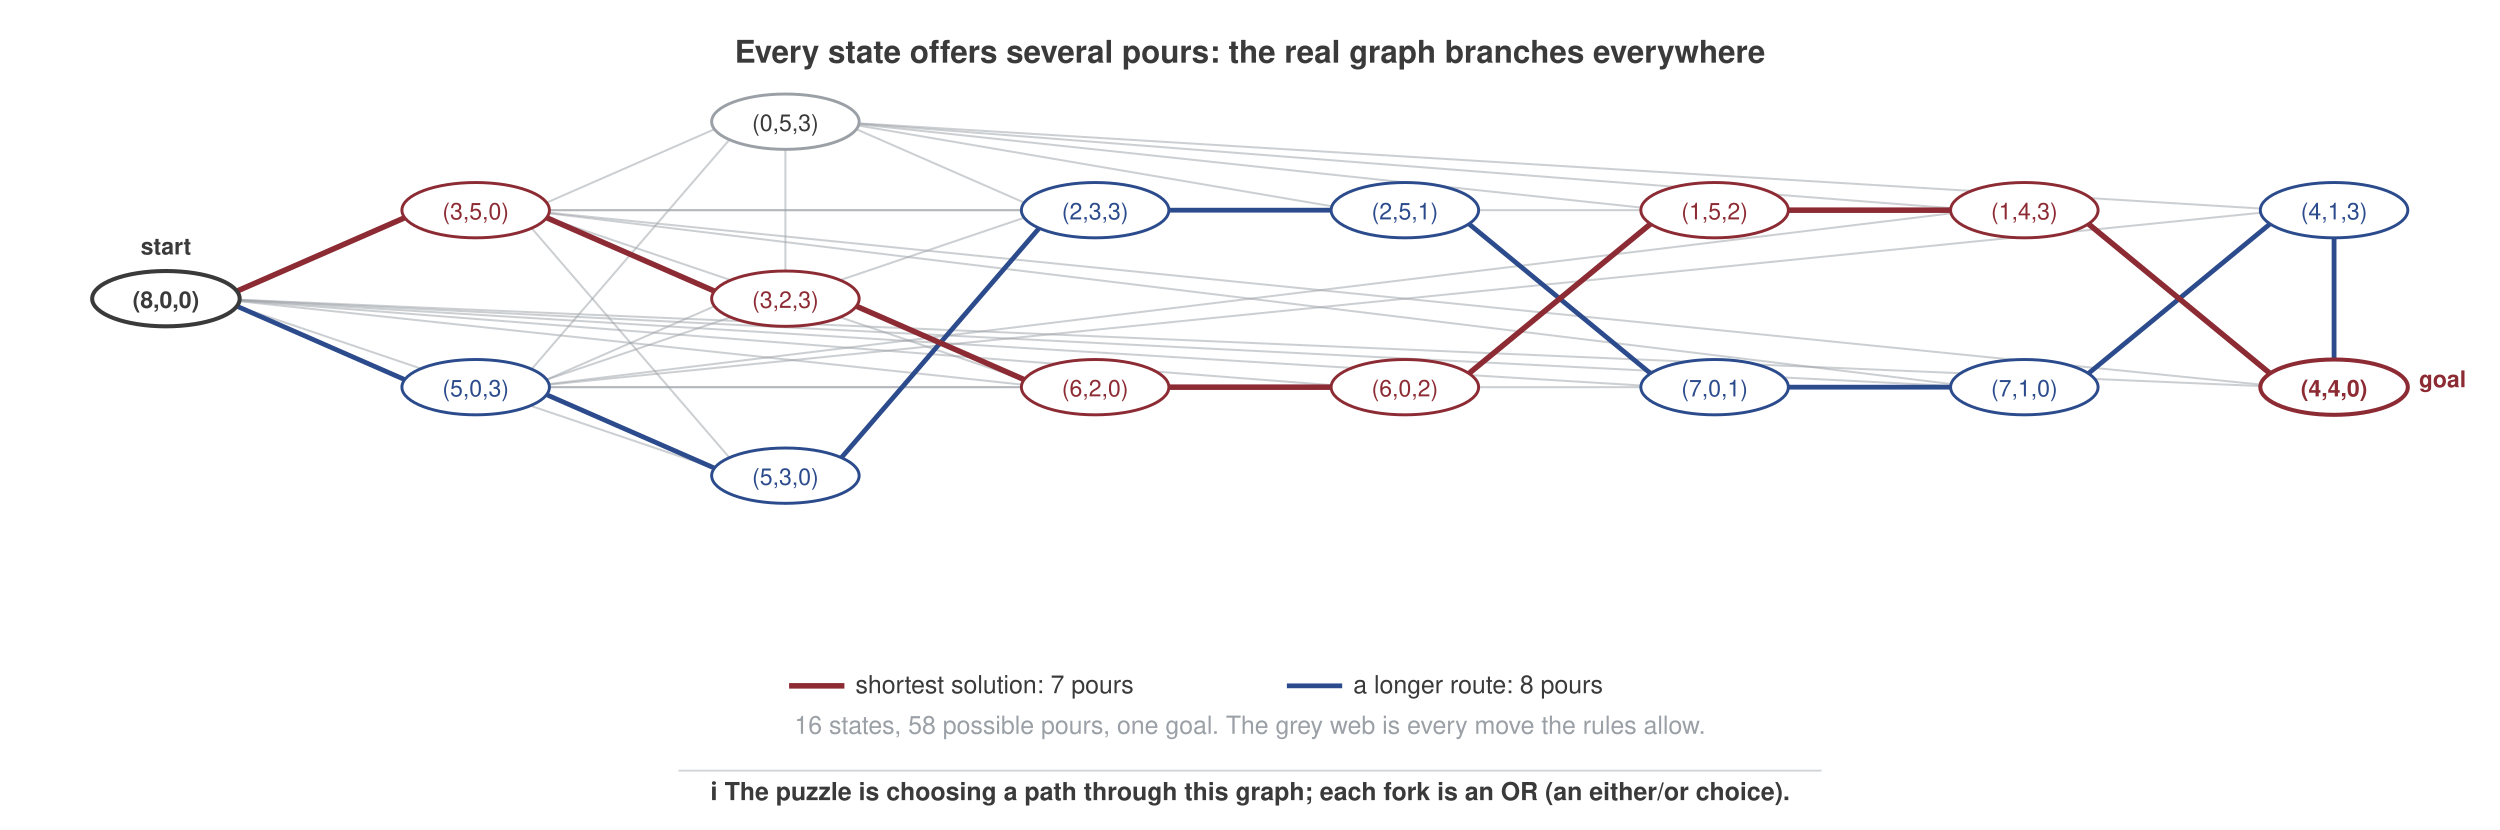
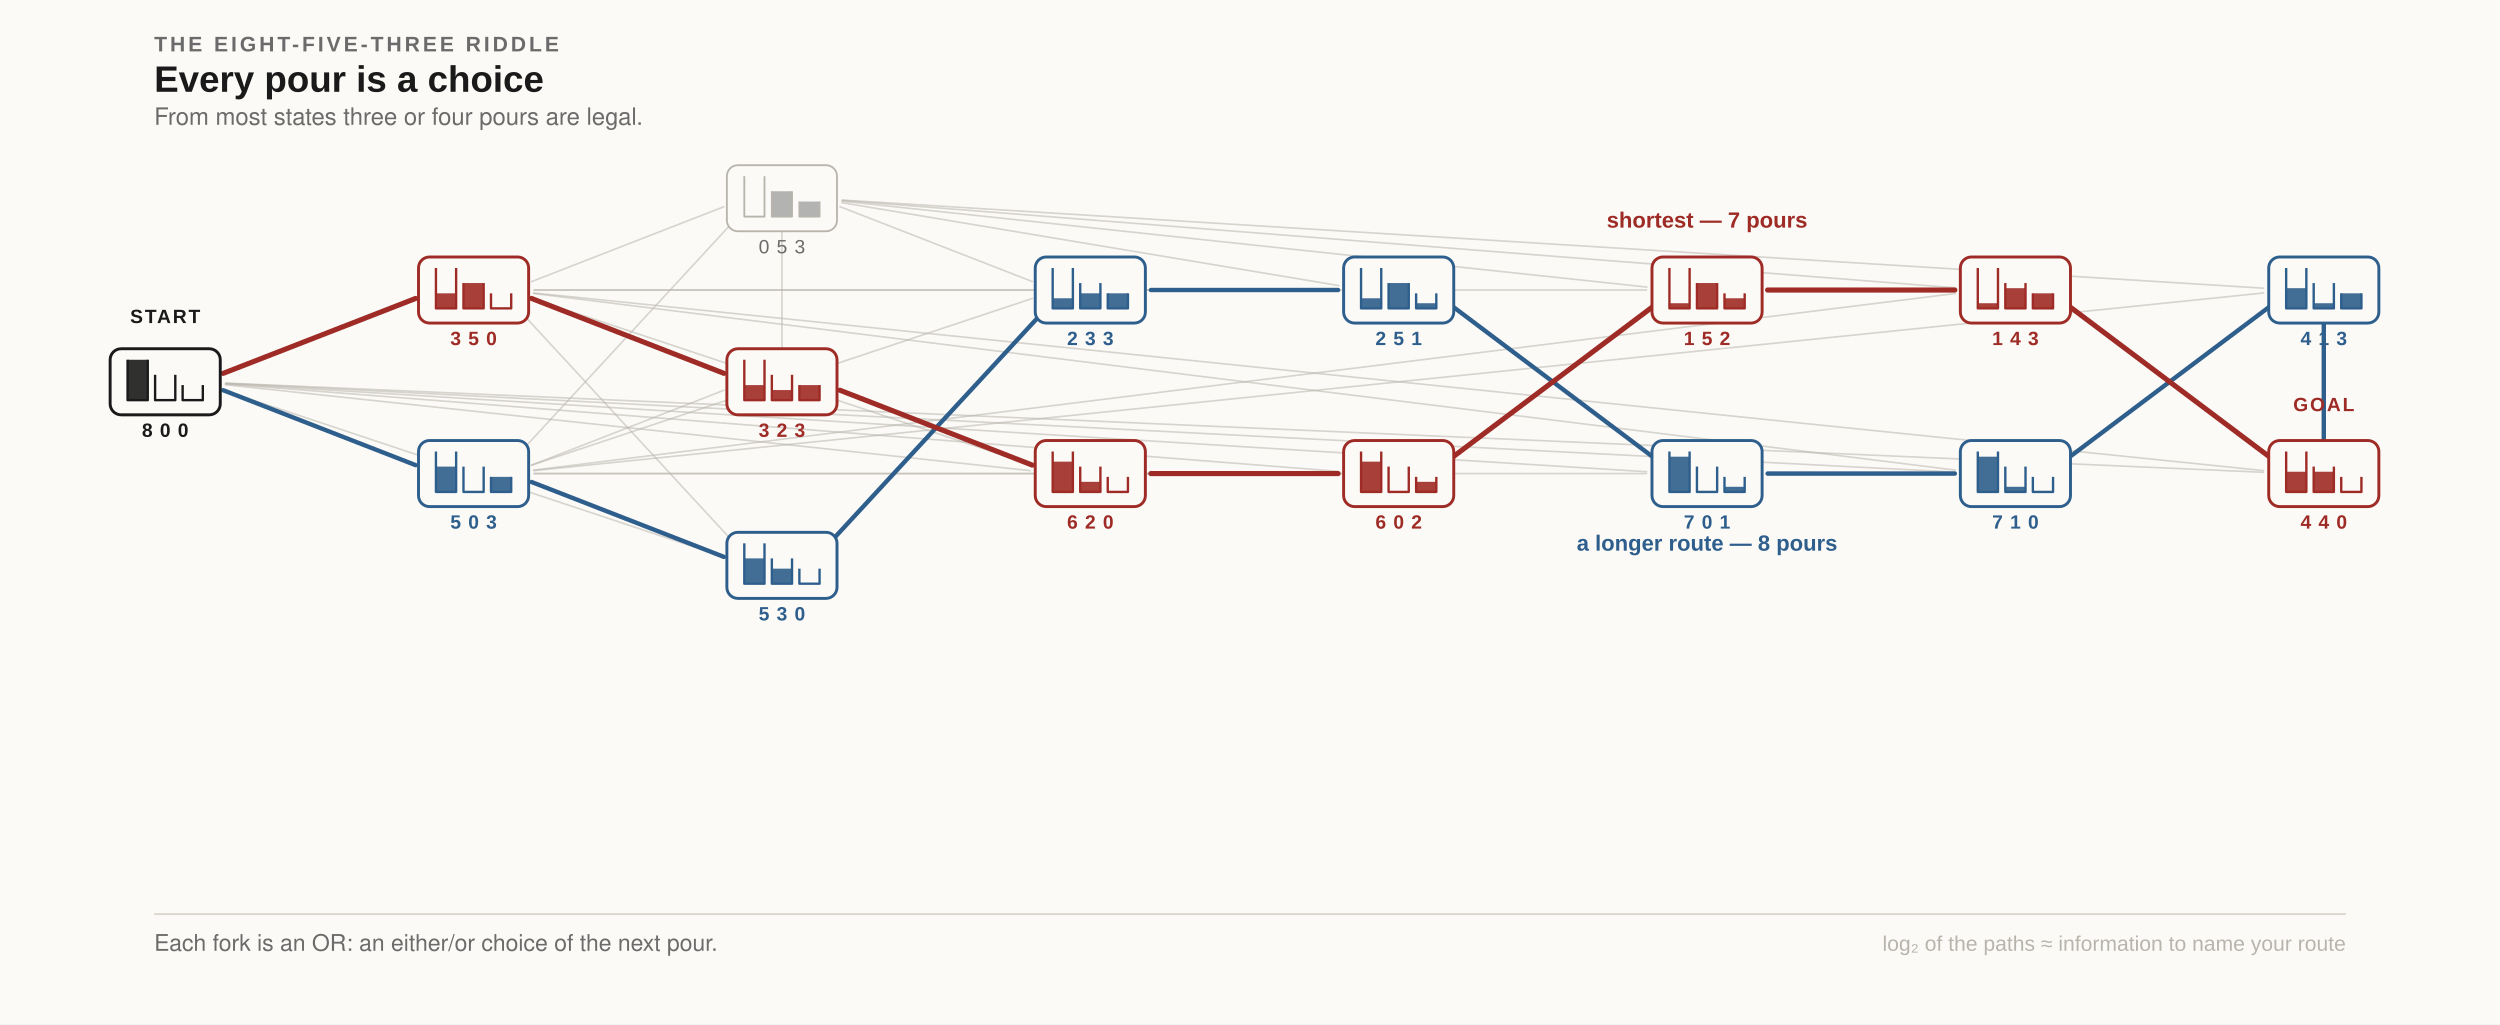
- <svg xmlns="http://www.w3.org/2000/svg" viewBox="0 0 1356 450" font-family="Helvetica, Arial, sans-serif">
-   <rect width="1356" height="450" fill="white" />
-   <text x="678.0" y="34" font-size="17" fill="#3A3A3A" text-anchor="middle" font-weight="bold">Every state offers several pours: the real graph branches everywhere</text>
-   <line x1="722.4" y1="111.9" x2="465.6" y2="68.1" stroke="#9AA0A6" stroke-width="1.1" opacity="0.5" />
-   <line x1="1226.0" y1="209.4" x2="130.0" y2="162.6" stroke="#9AA0A6" stroke-width="1.1" opacity="0.5" />
-   <line x1="426.0" y1="147.0" x2="426.0" y2="81.0" stroke="#9AA0A6" stroke-width="1.1" opacity="0.5" />
-   <line x1="1226.2" y1="115.4" x2="297.8" y2="208.6" stroke="#9AA0A6" stroke-width="1.1" opacity="0.5" />
-   <line x1="554.2" y1="208.6" x2="129.8" y2="163.4" stroke="#9AA0A6" stroke-width="1.1" opacity="0.5" />
-   <line x1="1058.3" y1="208.3" x2="297.7" y2="115.7" stroke="#9AA0A6" stroke-width="1.1" opacity="0.5" />
-   <line x1="555.5" y1="118.1" x2="296.5" y2="205.9" stroke="#9AA0A6" stroke-width="1.1" opacity="0.5" />
-   <line x1="890.0" y1="210.0" x2="298.0" y2="210.0" stroke="#9AA0A6" stroke-width="1.1" opacity="0.5" />
-   <line x1="890.2" y1="112.6" x2="465.8" y2="67.4" stroke="#9AA0A6" stroke-width="1.1" opacity="0.5" />
-   <line x1="1058.1" y1="112.9" x2="465.9" y2="67.1" stroke="#9AA0A6" stroke-width="1.1" opacity="0.5" />
-   <line x1="722.1" y1="208.9" x2="129.9" y2="163.1" stroke="#9AA0A6" stroke-width="1.1" opacity="0.5" />
-   <line x1="1226.2" y1="208.6" x2="297.8" y2="115.4" stroke="#9AA0A6" stroke-width="1.1" opacity="0.5" />
-   <line x1="296.5" y1="109.9" x2="387.5" y2="70.1" stroke="#9AA0A6" stroke-width="1.1" opacity="0.5" />
-   <line x1="288.4" y1="200.2" x2="395.6" y2="75.8" stroke="#9AA0A6" stroke-width="1.1" opacity="0.5" />
-   <line x1="1058.0" y1="209.3" x2="130.0" y2="162.7" stroke="#9AA0A6" stroke-width="1.1" opacity="0.5" />
-   <line x1="395.6" y1="248.2" x2="288.4" y2="123.8" stroke="#9AA0A6" stroke-width="1.1" opacity="0.5" />
-   <line x1="387.5" y1="166.1" x2="296.5" y2="205.9" stroke="#9AA0A6" stroke-width="1.1" opacity="0.5" />
-   <line x1="722.0" y1="114.0" x2="298.0" y2="114.0" stroke="#9AA0A6" stroke-width="1.1" opacity="0.5" />
-   <line x1="890.1" y1="209.1" x2="129.9" y2="162.9" stroke="#9AA0A6" stroke-width="1.1" opacity="0.5" />
-   <line x1="1226.1" y1="113.1" x2="465.9" y2="66.9" stroke="#9AA0A6" stroke-width="1.1" opacity="0.5" />
-   <line x1="555.5" y1="109.9" x2="464.5" y2="70.1" stroke="#9AA0A6" stroke-width="1.1" opacity="0.5" />
-   <line x1="890.0" y1="114.0" x2="298.0" y2="114.0" stroke="#9AA0A6" stroke-width="1.1" opacity="0.5" />
-   <line x1="1058.3" y1="115.7" x2="297.7" y2="208.3" stroke="#9AA0A6" stroke-width="1.1" opacity="0.5" />
-   <line x1="555.5" y1="205.9" x2="296.5" y2="118.1" stroke="#9AA0A6" stroke-width="1.1" opacity="0.5" />
-   <line x1="387.5" y1="253.9" x2="128.5" y2="166.1" stroke="#9AA0A6" stroke-width="1.1" opacity="0.5" />
-   <line x1="722.0" y1="210.0" x2="298.0" y2="210.0" stroke="#9AA0A6" stroke-width="1.1" opacity="0.5" />
-   <line x1="296.5" y1="214.1" x2="387.5" y2="253.9" stroke="#2B4B8C" stroke-width="2.6" opacity="1.0" />
-   <line x1="128.5" y1="166.1" x2="219.5" y2="205.9" stroke="#2B4B8C" stroke-width="2.6" opacity="1.0" />
-   <line x1="970.0" y1="210.0" x2="1058.0" y2="210.0" stroke="#2B4B8C" stroke-width="2.6" opacity="1.0" />
-   <line x1="796.7" y1="121.4" x2="895.3" y2="202.6" stroke="#2B4B8C" stroke-width="2.6" opacity="1.0" />
-   <line x1="1266.0" y1="129.0" x2="1266.0" y2="195.0" stroke="#2B4B8C" stroke-width="2.6" opacity="1.0" />
-   <line x1="634.0" y1="114.0" x2="722.0" y2="114.0" stroke="#2B4B8C" stroke-width="2.6" opacity="1.0" />
-   <line x1="456.4" y1="248.2" x2="563.6" y2="123.8" stroke="#2B4B8C" stroke-width="2.6" opacity="1.0" />
-   <line x1="1132.7" y1="202.6" x2="1231.3" y2="121.4" stroke="#2B4B8C" stroke-width="2.6" opacity="1.0" />
-   <line x1="296.5" y1="118.1" x2="387.5" y2="157.9" stroke="#8C2B33" stroke-width="3.0" opacity="1.0" />
-   <line x1="796.7" y1="202.6" x2="895.3" y2="121.4" stroke="#8C2B33" stroke-width="3.0" opacity="1.0" />
-   <line x1="1132.7" y1="121.4" x2="1231.3" y2="202.6" stroke="#8C2B33" stroke-width="3.0" opacity="1.0" />
-   <line x1="970.0" y1="114.0" x2="1058.0" y2="114.0" stroke="#8C2B33" stroke-width="3.0" opacity="1.0" />
-   <line x1="464.5" y1="166.1" x2="555.5" y2="205.9" stroke="#8C2B33" stroke-width="3.0" opacity="1.0" />
-   <line x1="128.5" y1="157.9" x2="219.5" y2="118.1" stroke="#8C2B33" stroke-width="3.0" opacity="1.0" />
-   <line x1="634.0" y1="210.0" x2="722.0" y2="210.0" stroke="#8C2B33" stroke-width="3.0" opacity="1.0" />
-   <ellipse cx="90" cy="162.0" rx="40" ry="15" fill="white" stroke="#3A3A3A" stroke-width="2.2" />
-   <text x="90" y="167.0" font-size="12.5" fill="#3A3A3A" text-anchor="middle" font-weight="bold">(8,0,0)</text>
-   <ellipse cx="258" cy="114.0" rx="40" ry="15" fill="white" stroke="#8C2B33" stroke-width="1.6" />
-   <text x="258" y="119.0" font-size="12.5" fill="#8C2B33" text-anchor="middle" font-weight="normal">(3,5,0)</text>
-   <ellipse cx="258" cy="210.0" rx="40" ry="15" fill="white" stroke="#2B4B8C" stroke-width="1.6" />
-   <text x="258" y="215.0" font-size="12.5" fill="#2B4B8C" text-anchor="middle" font-weight="normal">(5,0,3)</text>
-   <ellipse cx="426" cy="66.0" rx="40" ry="15" fill="white" stroke="#9AA0A6" stroke-width="1.6" />
-   <text x="426" y="71.0" font-size="12.5" fill="#3A3A3A" text-anchor="middle" font-weight="normal">(0,5,3)</text>
-   <ellipse cx="426" cy="162.0" rx="40" ry="15" fill="white" stroke="#8C2B33" stroke-width="1.6" />
-   <text x="426" y="167.0" font-size="12.5" fill="#8C2B33" text-anchor="middle" font-weight="normal">(3,2,3)</text>
-   <ellipse cx="426" cy="258.0" rx="40" ry="15" fill="white" stroke="#2B4B8C" stroke-width="1.6" />
-   <text x="426" y="263.0" font-size="12.5" fill="#2B4B8C" text-anchor="middle" font-weight="normal">(5,3,0)</text>
-   <ellipse cx="594" cy="114.0" rx="40" ry="15" fill="white" stroke="#2B4B8C" stroke-width="1.6" />
-   <text x="594" y="119.0" font-size="12.5" fill="#2B4B8C" text-anchor="middle" font-weight="normal">(2,3,3)</text>
-   <ellipse cx="594" cy="210.0" rx="40" ry="15" fill="white" stroke="#8C2B33" stroke-width="1.6" />
-   <text x="594" y="215.0" font-size="12.5" fill="#8C2B33" text-anchor="middle" font-weight="normal">(6,2,0)</text>
-   <ellipse cx="762" cy="114.0" rx="40" ry="15" fill="white" stroke="#2B4B8C" stroke-width="1.6" />
-   <text x="762" y="119.0" font-size="12.5" fill="#2B4B8C" text-anchor="middle" font-weight="normal">(2,5,1)</text>
-   <ellipse cx="762" cy="210.0" rx="40" ry="15" fill="white" stroke="#8C2B33" stroke-width="1.6" />
-   <text x="762" y="215.0" font-size="12.5" fill="#8C2B33" text-anchor="middle" font-weight="normal">(6,0,2)</text>
-   <ellipse cx="930" cy="114.0" rx="40" ry="15" fill="white" stroke="#8C2B33" stroke-width="1.6" />
-   <text x="930" y="119.0" font-size="12.5" fill="#8C2B33" text-anchor="middle" font-weight="normal">(1,5,2)</text>
-   <ellipse cx="930" cy="210.0" rx="40" ry="15" fill="white" stroke="#2B4B8C" stroke-width="1.6" />
-   <text x="930" y="215.0" font-size="12.5" fill="#2B4B8C" text-anchor="middle" font-weight="normal">(7,0,1)</text>
-   <ellipse cx="1098" cy="114.0" rx="40" ry="15" fill="white" stroke="#8C2B33" stroke-width="1.6" />
-   <text x="1098" y="119.0" font-size="12.5" fill="#8C2B33" text-anchor="middle" font-weight="normal">(1,4,3)</text>
-   <ellipse cx="1098" cy="210.0" rx="40" ry="15" fill="white" stroke="#2B4B8C" stroke-width="1.6" />
-   <text x="1098" y="215.0" font-size="12.5" fill="#2B4B8C" text-anchor="middle" font-weight="normal">(7,1,0)</text>
-   <ellipse cx="1266" cy="114.0" rx="40" ry="15" fill="white" stroke="#2B4B8C" stroke-width="1.6" />
-   <text x="1266" y="119.0" font-size="12.5" fill="#2B4B8C" text-anchor="middle" font-weight="normal">(4,1,3)</text>
-   <ellipse cx="1266" cy="210.0" rx="40" ry="15" fill="white" stroke="#8C2B33" stroke-width="2.2" />
-   <text x="1266" y="215.0" font-size="12.5" fill="#8C2B33" text-anchor="middle" font-weight="bold">(4,4,0)</text>
-   <text x="90" y="138.0" font-size="12.5" fill="#3A3A3A" text-anchor="middle" font-weight="bold">start</text>
-   <text x="1312" y="210.0" font-size="12.5" fill="#8C2B33" text-anchor="start" font-weight="bold">goal</text>
-   <line x1="428.0" y1="372" x2="458.0" y2="372" stroke="#8C2B33" stroke-width="3" />
-   <text x="464.0" y="376" font-size="13.5" fill="#3A3A3A" text-anchor="start" font-weight="normal">shortest solution: 7 pours</text>
-   <line x1="698.0" y1="372" x2="728.0" y2="372" stroke="#2B4B8C" stroke-width="2.6" />
-   <text x="734.0" y="376" font-size="13.5" fill="#3A3A3A" text-anchor="start" font-weight="normal">a longer route: 8 pours</text>
-   <text x="678.0" y="398" font-size="13.5" fill="#9AA0A6" text-anchor="middle" font-weight="normal">16 states, 58 possible pours, one goal. The grey web is every move the rules allow.</text>
-   <line x1="368.0" y1="418" x2="988.0" y2="418" stroke="#9AA0A6" stroke-width="1" opacity="0.45" />
-   <text x="678.0" y="434" font-size="13.5" fill="#3A3A3A" text-anchor="middle" font-weight="bold">ℹ  The puzzle is choosing a path through this graph; each fork is an OR (an either/or choice).</text>
+ <svg xmlns="http://www.w3.org/2000/svg" viewBox="0 0 1362 558" font-family="'Helvetica Neue', 'Arial Narrow', Helvetica, Arial, sans-serif">
+   <rect width="1362" height="558" fill="#FBFAF7" />
+   <text x="84" y="28" font-size="11.5" fill="#6B6B6B" text-anchor="start" font-weight="bold" font-family="'Helvetica Neue Condensed', 'Arial Narrow', 'Helvetica Neue', Arial, sans-serif" letter-spacing="1.6" style="font-variant-numeric:tabular-nums">THE EIGHT-FIVE-THREE RIDDLE</text>
+   <text x="84" y="50" font-size="20" fill="#1A1A1A" text-anchor="start" font-weight="bold" font-family="'Helvetica Neue Condensed', 'Arial Narrow', 'Helvetica Neue', Arial, sans-serif" style="font-variant-numeric:tabular-nums">Every pour is a choice</text>
+   <text x="84" y="68" font-size="13" fill="#6B6B6B" text-anchor="start" font-weight="normal" style="font-variant-numeric:tabular-nums">From most states three or four pours are legal.</text>
+   <line x1="729.4" y1="155.6" x2="458.6" y2="110.4" stroke="#B8B4AC" stroke-width="0.9" opacity="0.55" stroke-linecap="round" />
+   <line x1="1233.0" y1="257.3" x2="123.0" y2="208.7" stroke="#B8B4AC" stroke-width="0.9" opacity="0.55" stroke-linecap="round" />
+   <line x1="426.0" y1="192.0" x2="426.0" y2="124.0" stroke="#B8B4AC" stroke-width="0.9" opacity="0.55" stroke-linecap="round" />
+   <line x1="1233.2" y1="159.6" x2="290.8" y2="256.4" stroke="#B8B4AC" stroke-width="0.9" opacity="0.55" stroke-linecap="round" />
+   <line x1="561.2" y1="256.4" x2="122.8" y2="209.6" stroke="#B8B4AC" stroke-width="0.9" opacity="0.55" stroke-linecap="round" />
+   <line x1="1065.2" y1="256.1" x2="290.8" y2="159.9" stroke="#B8B4AC" stroke-width="0.9" opacity="0.55" stroke-linecap="round" />
+   <line x1="562.4" y1="162.6" x2="289.6" y2="253.4" stroke="#B8B4AC" stroke-width="0.9" opacity="0.55" stroke-linecap="round" />
+   <line x1="897.0" y1="258.0" x2="291.0" y2="258.0" stroke="#B8B4AC" stroke-width="0.9" opacity="0.55" stroke-linecap="round" />
+   <line x1="897.2" y1="156.4" x2="458.8" y2="109.6" stroke="#B8B4AC" stroke-width="0.9" opacity="0.55" stroke-linecap="round" />
+   <line x1="1065.1" y1="156.8" x2="458.9" y2="109.2" stroke="#B8B4AC" stroke-width="0.9" opacity="0.55" stroke-linecap="round" />
+   <line x1="729.1" y1="256.8" x2="122.9" y2="209.2" stroke="#B8B4AC" stroke-width="0.9" opacity="0.55" stroke-linecap="round" />
+   <line x1="1233.2" y1="256.4" x2="290.8" y2="159.6" stroke="#B8B4AC" stroke-width="0.9" opacity="0.55" stroke-linecap="round" />
+   <line x1="289.6" y1="153.4" x2="394.4" y2="112.6" stroke="#B8B4AC" stroke-width="0.9" opacity="0.55" stroke-linecap="round" />
+   <line x1="282.6" y1="247.3" x2="401.4" y2="118.7" stroke="#B8B4AC" stroke-width="0.9" opacity="0.55" stroke-linecap="round" />
+   <line x1="1065.0" y1="257.2" x2="123.0" y2="208.8" stroke="#B8B4AC" stroke-width="0.9" opacity="0.55" stroke-linecap="round" />
+   <line x1="401.4" y1="297.3" x2="282.6" y2="168.7" stroke="#B8B4AC" stroke-width="0.9" opacity="0.55" stroke-linecap="round" />
+   <line x1="394.4" y1="212.6" x2="289.6" y2="253.4" stroke="#B8B4AC" stroke-width="0.9" opacity="0.55" stroke-linecap="round" />
+   <line x1="729.0" y1="158.0" x2="291.0" y2="158.0" stroke="#B8B4AC" stroke-width="0.9" opacity="0.55" stroke-linecap="round" />
+   <line x1="897.1" y1="257.0" x2="122.9" y2="209.0" stroke="#B8B4AC" stroke-width="0.9" opacity="0.55" stroke-linecap="round" />
+   <line x1="1233.1" y1="157.0" x2="458.9" y2="109.0" stroke="#B8B4AC" stroke-width="0.9" opacity="0.55" stroke-linecap="round" />
+   <line x1="562.4" y1="153.4" x2="457.6" y2="112.6" stroke="#B8B4AC" stroke-width="0.9" opacity="0.55" stroke-linecap="round" />
+   <line x1="897.0" y1="158.0" x2="291.0" y2="158.0" stroke="#B8B4AC" stroke-width="0.9" opacity="0.55" stroke-linecap="round" />
+   <line x1="1065.2" y1="159.9" x2="290.8" y2="256.1" stroke="#B8B4AC" stroke-width="0.9" opacity="0.55" stroke-linecap="round" />
+   <line x1="562.4" y1="253.4" x2="289.6" y2="162.6" stroke="#B8B4AC" stroke-width="0.9" opacity="0.55" stroke-linecap="round" />
+   <line x1="394.4" y1="303.4" x2="121.6" y2="212.6" stroke="#B8B4AC" stroke-width="0.9" opacity="0.55" stroke-linecap="round" />
+   <line x1="729.0" y1="258.0" x2="291.0" y2="258.0" stroke="#B8B4AC" stroke-width="0.9" opacity="0.55" stroke-linecap="round" />
+   <line x1="289.6" y1="262.6" x2="394.4" y2="303.4" stroke="#2E5E8C" stroke-width="2.4" opacity="1.0" stroke-linecap="round" />
+   <line x1="121.6" y1="212.6" x2="226.4" y2="253.4" stroke="#2E5E8C" stroke-width="2.4" opacity="1.0" stroke-linecap="round" />
+   <line x1="963.0" y1="258.0" x2="1065.0" y2="258.0" stroke="#2E5E8C" stroke-width="2.4" opacity="1.0" stroke-linecap="round" />
+   <line x1="790.4" y1="166.2" x2="901.6" y2="249.8" stroke="#2E5E8C" stroke-width="2.4" opacity="1.0" stroke-linecap="round" />
+   <line x1="1266.0" y1="174.0" x2="1266.0" y2="242.0" stroke="#2E5E8C" stroke-width="2.4" opacity="1.0" stroke-linecap="round" />
+   <line x1="627.0" y1="158.0" x2="729.0" y2="158.0" stroke="#2E5E8C" stroke-width="2.4" opacity="1.0" stroke-linecap="round" />
+   <line x1="450.6" y1="297.3" x2="569.4" y2="168.7" stroke="#2E5E8C" stroke-width="2.4" opacity="1.0" stroke-linecap="round" />
+   <line x1="1126.4" y1="249.8" x2="1237.6" y2="166.2" stroke="#2E5E8C" stroke-width="2.4" opacity="1.0" stroke-linecap="round" />
+   <line x1="289.6" y1="162.6" x2="394.4" y2="203.4" stroke="#9E2B25" stroke-width="2.8" opacity="1.0" stroke-linecap="round" />
+   <line x1="790.4" y1="249.8" x2="901.6" y2="166.2" stroke="#9E2B25" stroke-width="2.8" opacity="1.0" stroke-linecap="round" />
+   <line x1="1126.4" y1="166.2" x2="1237.6" y2="249.8" stroke="#9E2B25" stroke-width="2.8" opacity="1.0" stroke-linecap="round" />
+   <line x1="963.0" y1="158.0" x2="1065.0" y2="158.0" stroke="#9E2B25" stroke-width="2.8" opacity="1.0" stroke-linecap="round" />
+   <line x1="457.6" y1="212.6" x2="562.4" y2="253.4" stroke="#9E2B25" stroke-width="2.8" opacity="1.0" stroke-linecap="round" />
+   <line x1="121.6" y1="203.4" x2="226.4" y2="162.6" stroke="#9E2B25" stroke-width="2.8" opacity="1.0" stroke-linecap="round" />
+   <line x1="627.0" y1="258.0" x2="729.0" y2="258.0" stroke="#9E2B25" stroke-width="2.8" opacity="1.0" stroke-linecap="round" />
+   <rect x="60" y="190.0" width="60" height="36" rx="6" fill="#FBFAF7" stroke="#1A1A1A" stroke-width="1.6" />
+   <rect x="69.5" y="196.0" width="11" height="22.0" fill="#1A1A1A" opacity="0.9" />
+   <path d="M 69.5 196.0 L 69.5 218.0 L 80.5 218.0 L 80.5 196.0" fill="none" stroke="#1A1A1A" stroke-width="1.3" stroke-linejoin="round" />
+   <path d="M 84.5 204.2 L 84.5 218.0 L 95.5 218.0 L 95.5 204.2" fill="none" stroke="#1A1A1A" stroke-width="1.3" stroke-linejoin="round" />
+   <path d="M 99.5 209.8 L 99.5 218.0 L 110.5 218.0 L 110.5 209.8" fill="none" stroke="#1A1A1A" stroke-width="1.3" stroke-linejoin="round" />
+   <text x="90" y="238.0" font-size="10.5" fill="#1A1A1A" text-anchor="middle" font-weight="bold" font-family="'Helvetica Neue Condensed', 'Arial Narrow', 'Helvetica Neue', Arial, sans-serif" letter-spacing="0.5" style="font-variant-numeric:tabular-nums">8 0 0</text>
+   <rect x="228" y="140.0" width="60" height="36" rx="6" fill="#FBFAF7" stroke="#9E2B25" stroke-width="1.6" />
+   <rect x="237.5" y="159.8" width="11" height="8.2" fill="#9E2B25" opacity="0.9" />
+   <path d="M 237.5 146.0 L 237.5 168.0 L 248.5 168.0 L 248.5 146.0" fill="none" stroke="#9E2B25" stroke-width="1.3" stroke-linejoin="round" />
+   <rect x="252.5" y="154.2" width="11" height="13.8" fill="#9E2B25" opacity="0.9" />
+   <path d="M 252.5 154.2 L 252.5 168.0 L 263.5 168.0 L 263.5 154.2" fill="none" stroke="#9E2B25" stroke-width="1.3" stroke-linejoin="round" />
+   <path d="M 267.5 159.8 L 267.5 168.0 L 278.5 168.0 L 278.5 159.8" fill="none" stroke="#9E2B25" stroke-width="1.3" stroke-linejoin="round" />
+   <text x="258" y="188.0" font-size="10.5" fill="#9E2B25" text-anchor="middle" font-weight="bold" font-family="'Helvetica Neue Condensed', 'Arial Narrow', 'Helvetica Neue', Arial, sans-serif" letter-spacing="0.5" style="font-variant-numeric:tabular-nums">3 5 0</text>
+   <rect x="228" y="240.0" width="60" height="36" rx="6" fill="#FBFAF7" stroke="#2E5E8C" stroke-width="1.6" />
+   <rect x="237.5" y="254.2" width="11" height="13.8" fill="#2E5E8C" opacity="0.9" />
+   <path d="M 237.5 246.0 L 237.5 268.0 L 248.5 268.0 L 248.5 246.0" fill="none" stroke="#2E5E8C" stroke-width="1.3" stroke-linejoin="round" />
+   <path d="M 252.5 254.2 L 252.5 268.0 L 263.5 268.0 L 263.5 254.2" fill="none" stroke="#2E5E8C" stroke-width="1.3" stroke-linejoin="round" />
+   <rect x="267.5" y="259.8" width="11" height="8.2" fill="#2E5E8C" opacity="0.9" />
+   <path d="M 267.5 259.8 L 267.5 268.0 L 278.5 268.0 L 278.5 259.8" fill="none" stroke="#2E5E8C" stroke-width="1.3" stroke-linejoin="round" />
+   <text x="258" y="288.0" font-size="10.5" fill="#2E5E8C" text-anchor="middle" font-weight="bold" font-family="'Helvetica Neue Condensed', 'Arial Narrow', 'Helvetica Neue', Arial, sans-serif" letter-spacing="0.5" style="font-variant-numeric:tabular-nums">5 0 3</text>
+   <rect x="396" y="90.0" width="60" height="36" rx="6" fill="#FBFAF7" stroke="#B8B4AC" stroke-width="1" />
+   <path d="M 405.5 96.0 L 405.5 118.0 L 416.5 118.0 L 416.5 96.0" fill="none" stroke="#B8B4AC" stroke-width="1" stroke-linejoin="round" />
+   <rect x="420.5" y="104.2" width="11" height="13.8" fill="#6B6B6B" opacity="0.5" />
+   <path d="M 420.5 104.2 L 420.5 118.0 L 431.5 118.0 L 431.5 104.2" fill="none" stroke="#B8B4AC" stroke-width="1" stroke-linejoin="round" />
+   <rect x="435.5" y="109.8" width="11" height="8.2" fill="#6B6B6B" opacity="0.5" />
+   <path d="M 435.5 109.8 L 435.5 118.0 L 446.5 118.0 L 446.5 109.8" fill="none" stroke="#B8B4AC" stroke-width="1" stroke-linejoin="round" />
+   <text x="426" y="138.0" font-size="10.5" fill="#6B6B6B" text-anchor="middle" font-weight="normal" font-family="'Helvetica Neue Condensed', 'Arial Narrow', 'Helvetica Neue', Arial, sans-serif" letter-spacing="0.5" style="font-variant-numeric:tabular-nums">0 5 3</text>
+   <rect x="396" y="190.0" width="60" height="36" rx="6" fill="#FBFAF7" stroke="#9E2B25" stroke-width="1.6" />
+   <rect x="405.5" y="209.8" width="11" height="8.2" fill="#9E2B25" opacity="0.9" />
+   <path d="M 405.5 196.0 L 405.5 218.0 L 416.5 218.0 L 416.5 196.0" fill="none" stroke="#9E2B25" stroke-width="1.3" stroke-linejoin="round" />
+   <rect x="420.5" y="212.5" width="11" height="5.5" fill="#9E2B25" opacity="0.9" />
+   <path d="M 420.5 204.2 L 420.5 218.0 L 431.5 218.0 L 431.5 204.2" fill="none" stroke="#9E2B25" stroke-width="1.3" stroke-linejoin="round" />
+   <rect x="435.5" y="209.8" width="11" height="8.2" fill="#9E2B25" opacity="0.9" />
+   <path d="M 435.5 209.8 L 435.5 218.0 L 446.5 218.0 L 446.5 209.8" fill="none" stroke="#9E2B25" stroke-width="1.3" stroke-linejoin="round" />
+   <text x="426" y="238.0" font-size="10.5" fill="#9E2B25" text-anchor="middle" font-weight="bold" font-family="'Helvetica Neue Condensed', 'Arial Narrow', 'Helvetica Neue', Arial, sans-serif" letter-spacing="0.5" style="font-variant-numeric:tabular-nums">3 2 3</text>
+   <rect x="396" y="290.0" width="60" height="36" rx="6" fill="#FBFAF7" stroke="#2E5E8C" stroke-width="1.6" />
+   <rect x="405.5" y="304.2" width="11" height="13.8" fill="#2E5E8C" opacity="0.9" />
+   <path d="M 405.5 296.0 L 405.5 318.0 L 416.5 318.0 L 416.5 296.0" fill="none" stroke="#2E5E8C" stroke-width="1.3" stroke-linejoin="round" />
+   <rect x="420.5" y="309.8" width="11" height="8.2" fill="#2E5E8C" opacity="0.9" />
+   <path d="M 420.5 304.2 L 420.5 318.0 L 431.5 318.0 L 431.5 304.2" fill="none" stroke="#2E5E8C" stroke-width="1.3" stroke-linejoin="round" />
+   <path d="M 435.5 309.8 L 435.5 318.0 L 446.5 318.0 L 446.5 309.8" fill="none" stroke="#2E5E8C" stroke-width="1.3" stroke-linejoin="round" />
+   <text x="426" y="338.0" font-size="10.5" fill="#2E5E8C" text-anchor="middle" font-weight="bold" font-family="'Helvetica Neue Condensed', 'Arial Narrow', 'Helvetica Neue', Arial, sans-serif" letter-spacing="0.5" style="font-variant-numeric:tabular-nums">5 3 0</text>
+   <rect x="564" y="140.0" width="60" height="36" rx="6" fill="#FBFAF7" stroke="#2E5E8C" stroke-width="1.6" />
+   <rect x="573.5" y="162.5" width="11" height="5.5" fill="#2E5E8C" opacity="0.9" />
+   <path d="M 573.5 146.0 L 573.5 168.0 L 584.5 168.0 L 584.5 146.0" fill="none" stroke="#2E5E8C" stroke-width="1.3" stroke-linejoin="round" />
+   <rect x="588.5" y="159.8" width="11" height="8.2" fill="#2E5E8C" opacity="0.9" />
+   <path d="M 588.5 154.2 L 588.5 168.0 L 599.5 168.0 L 599.5 154.2" fill="none" stroke="#2E5E8C" stroke-width="1.3" stroke-linejoin="round" />
+   <rect x="603.5" y="159.8" width="11" height="8.2" fill="#2E5E8C" opacity="0.9" />
+   <path d="M 603.5 159.8 L 603.5 168.0 L 614.5 168.0 L 614.5 159.8" fill="none" stroke="#2E5E8C" stroke-width="1.3" stroke-linejoin="round" />
+   <text x="594" y="188.0" font-size="10.5" fill="#2E5E8C" text-anchor="middle" font-weight="bold" font-family="'Helvetica Neue Condensed', 'Arial Narrow', 'Helvetica Neue', Arial, sans-serif" letter-spacing="0.5" style="font-variant-numeric:tabular-nums">2 3 3</text>
+   <rect x="564" y="240.0" width="60" height="36" rx="6" fill="#FBFAF7" stroke="#9E2B25" stroke-width="1.6" />
+   <rect x="573.5" y="251.5" width="11" height="16.5" fill="#9E2B25" opacity="0.9" />
+   <path d="M 573.5 246.0 L 573.5 268.0 L 584.5 268.0 L 584.5 246.0" fill="none" stroke="#9E2B25" stroke-width="1.3" stroke-linejoin="round" />
+   <rect x="588.5" y="262.5" width="11" height="5.5" fill="#9E2B25" opacity="0.9" />
+   <path d="M 588.5 254.2 L 588.5 268.0 L 599.5 268.0 L 599.5 254.2" fill="none" stroke="#9E2B25" stroke-width="1.3" stroke-linejoin="round" />
+   <path d="M 603.5 259.8 L 603.5 268.0 L 614.5 268.0 L 614.5 259.8" fill="none" stroke="#9E2B25" stroke-width="1.3" stroke-linejoin="round" />
+   <text x="594" y="288.0" font-size="10.5" fill="#9E2B25" text-anchor="middle" font-weight="bold" font-family="'Helvetica Neue Condensed', 'Arial Narrow', 'Helvetica Neue', Arial, sans-serif" letter-spacing="0.5" style="font-variant-numeric:tabular-nums">6 2 0</text>
+   <rect x="732" y="140.0" width="60" height="36" rx="6" fill="#FBFAF7" stroke="#2E5E8C" stroke-width="1.6" />
+   <rect x="741.5" y="162.5" width="11" height="5.5" fill="#2E5E8C" opacity="0.9" />
+   <path d="M 741.5 146.0 L 741.5 168.0 L 752.5 168.0 L 752.5 146.0" fill="none" stroke="#2E5E8C" stroke-width="1.3" stroke-linejoin="round" />
+   <rect x="756.5" y="154.2" width="11" height="13.8" fill="#2E5E8C" opacity="0.9" />
+   <path d="M 756.5 154.2 L 756.5 168.0 L 767.5 168.0 L 767.5 154.2" fill="none" stroke="#2E5E8C" stroke-width="1.3" stroke-linejoin="round" />
+   <rect x="771.5" y="165.2" width="11" height="2.8" fill="#2E5E8C" opacity="0.9" />
+   <path d="M 771.5 159.8 L 771.5 168.0 L 782.5 168.0 L 782.5 159.8" fill="none" stroke="#2E5E8C" stroke-width="1.3" stroke-linejoin="round" />
+   <text x="762" y="188.0" font-size="10.5" fill="#2E5E8C" text-anchor="middle" font-weight="bold" font-family="'Helvetica Neue Condensed', 'Arial Narrow', 'Helvetica Neue', Arial, sans-serif" letter-spacing="0.5" style="font-variant-numeric:tabular-nums">2 5 1</text>
+   <rect x="732" y="240.0" width="60" height="36" rx="6" fill="#FBFAF7" stroke="#9E2B25" stroke-width="1.6" />
+   <rect x="741.5" y="251.5" width="11" height="16.5" fill="#9E2B25" opacity="0.9" />
+   <path d="M 741.5 246.0 L 741.5 268.0 L 752.5 268.0 L 752.5 246.0" fill="none" stroke="#9E2B25" stroke-width="1.3" stroke-linejoin="round" />
+   <path d="M 756.5 254.2 L 756.5 268.0 L 767.5 268.0 L 767.5 254.2" fill="none" stroke="#9E2B25" stroke-width="1.3" stroke-linejoin="round" />
+   <rect x="771.5" y="262.5" width="11" height="5.5" fill="#9E2B25" opacity="0.9" />
+   <path d="M 771.5 259.8 L 771.5 268.0 L 782.5 268.0 L 782.5 259.8" fill="none" stroke="#9E2B25" stroke-width="1.3" stroke-linejoin="round" />
+   <text x="762" y="288.0" font-size="10.5" fill="#9E2B25" text-anchor="middle" font-weight="bold" font-family="'Helvetica Neue Condensed', 'Arial Narrow', 'Helvetica Neue', Arial, sans-serif" letter-spacing="0.5" style="font-variant-numeric:tabular-nums">6 0 2</text>
+   <rect x="900" y="140.0" width="60" height="36" rx="6" fill="#FBFAF7" stroke="#9E2B25" stroke-width="1.6" />
+   <rect x="909.5" y="165.2" width="11" height="2.8" fill="#9E2B25" opacity="0.9" />
+   <path d="M 909.5 146.0 L 909.5 168.0 L 920.5 168.0 L 920.5 146.0" fill="none" stroke="#9E2B25" stroke-width="1.3" stroke-linejoin="round" />
+   <rect x="924.5" y="154.2" width="11" height="13.8" fill="#9E2B25" opacity="0.9" />
+   <path d="M 924.5 154.2 L 924.5 168.0 L 935.5 168.0 L 935.5 154.2" fill="none" stroke="#9E2B25" stroke-width="1.3" stroke-linejoin="round" />
+   <rect x="939.5" y="162.5" width="11" height="5.5" fill="#9E2B25" opacity="0.9" />
+   <path d="M 939.5 159.8 L 939.5 168.0 L 950.5 168.0 L 950.5 159.8" fill="none" stroke="#9E2B25" stroke-width="1.3" stroke-linejoin="round" />
+   <text x="930" y="188.0" font-size="10.5" fill="#9E2B25" text-anchor="middle" font-weight="bold" font-family="'Helvetica Neue Condensed', 'Arial Narrow', 'Helvetica Neue', Arial, sans-serif" letter-spacing="0.5" style="font-variant-numeric:tabular-nums">1 5 2</text>
+   <rect x="900" y="240.0" width="60" height="36" rx="6" fill="#FBFAF7" stroke="#2E5E8C" stroke-width="1.6" />
+   <rect x="909.5" y="248.8" width="11" height="19.2" fill="#2E5E8C" opacity="0.9" />
+   <path d="M 909.5 246.0 L 909.5 268.0 L 920.5 268.0 L 920.5 246.0" fill="none" stroke="#2E5E8C" stroke-width="1.3" stroke-linejoin="round" />
+   <path d="M 924.5 254.2 L 924.5 268.0 L 935.5 268.0 L 935.5 254.2" fill="none" stroke="#2E5E8C" stroke-width="1.3" stroke-linejoin="round" />
+   <rect x="939.5" y="265.2" width="11" height="2.8" fill="#2E5E8C" opacity="0.9" />
+   <path d="M 939.5 259.8 L 939.5 268.0 L 950.5 268.0 L 950.5 259.8" fill="none" stroke="#2E5E8C" stroke-width="1.3" stroke-linejoin="round" />
+   <text x="930" y="288.0" font-size="10.5" fill="#2E5E8C" text-anchor="middle" font-weight="bold" font-family="'Helvetica Neue Condensed', 'Arial Narrow', 'Helvetica Neue', Arial, sans-serif" letter-spacing="0.5" style="font-variant-numeric:tabular-nums">7 0 1</text>
+   <rect x="1068" y="140.0" width="60" height="36" rx="6" fill="#FBFAF7" stroke="#9E2B25" stroke-width="1.6" />
+   <rect x="1077.5" y="165.2" width="11" height="2.8" fill="#9E2B25" opacity="0.9" />
+   <path d="M 1077.5 146.0 L 1077.5 168.0 L 1088.5 168.0 L 1088.5 146.0" fill="none" stroke="#9E2B25" stroke-width="1.3" stroke-linejoin="round" />
+   <rect x="1092.5" y="157.0" width="11" height="11.0" fill="#9E2B25" opacity="0.9" />
+   <path d="M 1092.5 154.2 L 1092.5 168.0 L 1103.5 168.0 L 1103.5 154.2" fill="none" stroke="#9E2B25" stroke-width="1.3" stroke-linejoin="round" />
+   <rect x="1107.5" y="159.8" width="11" height="8.2" fill="#9E2B25" opacity="0.9" />
+   <path d="M 1107.5 159.8 L 1107.5 168.0 L 1118.5 168.0 L 1118.5 159.8" fill="none" stroke="#9E2B25" stroke-width="1.3" stroke-linejoin="round" />
+   <text x="1098" y="188.0" font-size="10.5" fill="#9E2B25" text-anchor="middle" font-weight="bold" font-family="'Helvetica Neue Condensed', 'Arial Narrow', 'Helvetica Neue', Arial, sans-serif" letter-spacing="0.5" style="font-variant-numeric:tabular-nums">1 4 3</text>
+   <rect x="1068" y="240.0" width="60" height="36" rx="6" fill="#FBFAF7" stroke="#2E5E8C" stroke-width="1.6" />
+   <rect x="1077.5" y="248.8" width="11" height="19.2" fill="#2E5E8C" opacity="0.9" />
+   <path d="M 1077.5 246.0 L 1077.5 268.0 L 1088.5 268.0 L 1088.5 246.0" fill="none" stroke="#2E5E8C" stroke-width="1.3" stroke-linejoin="round" />
+   <rect x="1092.5" y="265.2" width="11" height="2.8" fill="#2E5E8C" opacity="0.9" />
+   <path d="M 1092.5 254.2 L 1092.5 268.0 L 1103.5 268.0 L 1103.5 254.2" fill="none" stroke="#2E5E8C" stroke-width="1.3" stroke-linejoin="round" />
+   <path d="M 1107.5 259.8 L 1107.5 268.0 L 1118.5 268.0 L 1118.5 259.8" fill="none" stroke="#2E5E8C" stroke-width="1.3" stroke-linejoin="round" />
+   <text x="1098" y="288.0" font-size="10.5" fill="#2E5E8C" text-anchor="middle" font-weight="bold" font-family="'Helvetica Neue Condensed', 'Arial Narrow', 'Helvetica Neue', Arial, sans-serif" letter-spacing="0.5" style="font-variant-numeric:tabular-nums">7 1 0</text>
+   <rect x="1236" y="140.0" width="60" height="36" rx="6" fill="#FBFAF7" stroke="#2E5E8C" stroke-width="1.6" />
+   <rect x="1245.5" y="157.0" width="11" height="11.0" fill="#2E5E8C" opacity="0.9" />
+   <path d="M 1245.5 146.0 L 1245.5 168.0 L 1256.5 168.0 L 1256.5 146.0" fill="none" stroke="#2E5E8C" stroke-width="1.3" stroke-linejoin="round" />
+   <rect x="1260.5" y="165.2" width="11" height="2.8" fill="#2E5E8C" opacity="0.9" />
+   <path d="M 1260.5 154.2 L 1260.5 168.0 L 1271.5 168.0 L 1271.5 154.2" fill="none" stroke="#2E5E8C" stroke-width="1.3" stroke-linejoin="round" />
+   <rect x="1275.5" y="159.8" width="11" height="8.2" fill="#2E5E8C" opacity="0.9" />
+   <path d="M 1275.5 159.8 L 1275.5 168.0 L 1286.5 168.0 L 1286.5 159.8" fill="none" stroke="#2E5E8C" stroke-width="1.3" stroke-linejoin="round" />
+   <text x="1266" y="188.0" font-size="10.5" fill="#2E5E8C" text-anchor="middle" font-weight="bold" font-family="'Helvetica Neue Condensed', 'Arial Narrow', 'Helvetica Neue', Arial, sans-serif" letter-spacing="0.5" style="font-variant-numeric:tabular-nums">4 1 3</text>
+   <rect x="1236" y="240.0" width="60" height="36" rx="6" fill="#FBFAF7" stroke="#9E2B25" stroke-width="1.6" />
+   <rect x="1245.5" y="257.0" width="11" height="11.0" fill="#9E2B25" opacity="0.9" />
+   <path d="M 1245.5 246.0 L 1245.5 268.0 L 1256.5 268.0 L 1256.5 246.0" fill="none" stroke="#9E2B25" stroke-width="1.3" stroke-linejoin="round" />
+   <rect x="1260.5" y="257.0" width="11" height="11.0" fill="#9E2B25" opacity="0.9" />
+   <path d="M 1260.5 254.2 L 1260.5 268.0 L 1271.5 268.0 L 1271.5 254.2" fill="none" stroke="#9E2B25" stroke-width="1.3" stroke-linejoin="round" />
+   <path d="M 1275.5 259.8 L 1275.5 268.0 L 1286.5 268.0 L 1286.5 259.8" fill="none" stroke="#9E2B25" stroke-width="1.3" stroke-linejoin="round" />
+   <text x="1266" y="288.0" font-size="10.5" fill="#9E2B25" text-anchor="middle" font-weight="bold" font-family="'Helvetica Neue Condensed', 'Arial Narrow', 'Helvetica Neue', Arial, sans-serif" letter-spacing="0.5" style="font-variant-numeric:tabular-nums">4 4 0</text>
+   <text x="90" y="176.0" font-size="10.5" fill="#1A1A1A" text-anchor="middle" font-weight="bold" font-family="'Helvetica Neue Condensed', 'Arial Narrow', 'Helvetica Neue', Arial, sans-serif" letter-spacing="1" style="font-variant-numeric:tabular-nums">START</text>
+   <text x="1266" y="224.0" font-size="10.5" fill="#9E2B25" text-anchor="middle" font-weight="bold" font-family="'Helvetica Neue Condensed', 'Arial Narrow', 'Helvetica Neue', Arial, sans-serif" letter-spacing="1" style="font-variant-numeric:tabular-nums">GOAL</text>
+   <text x="930" y="124.0" font-size="12" fill="#9E2B25" text-anchor="middle" font-weight="bold" font-family="'Helvetica Neue Condensed', 'Arial Narrow', 'Helvetica Neue', Arial, sans-serif" style="font-variant-numeric:tabular-nums">shortest — 7 pours</text>
+   <text x="930" y="300.0" font-size="12" fill="#2E5E8C" text-anchor="middle" font-weight="bold" font-family="'Helvetica Neue Condensed', 'Arial Narrow', 'Helvetica Neue', Arial, sans-serif" style="font-variant-numeric:tabular-nums">a longer route — 8 pours</text>
+   <line x1="84" y1="498" x2="1278" y2="498" stroke="#DAD6CC" stroke-width="1" />
+   <text x="84" y="518" font-size="12.5" fill="#6B6B6B" text-anchor="start" font-weight="normal" style="font-variant-numeric:tabular-nums">Each fork is an OR: an either/or choice of the next pour.</text>
+   <text x="1278" y="518" font-size="11.5" fill="#B8B4AC" text-anchor="end" font-weight="normal" font-family="'Helvetica Neue Condensed', 'Arial Narrow', 'Helvetica Neue', Arial, sans-serif" style="font-variant-numeric:tabular-nums">log₂ of the paths ≈ information to name your route</text>
</svg>
